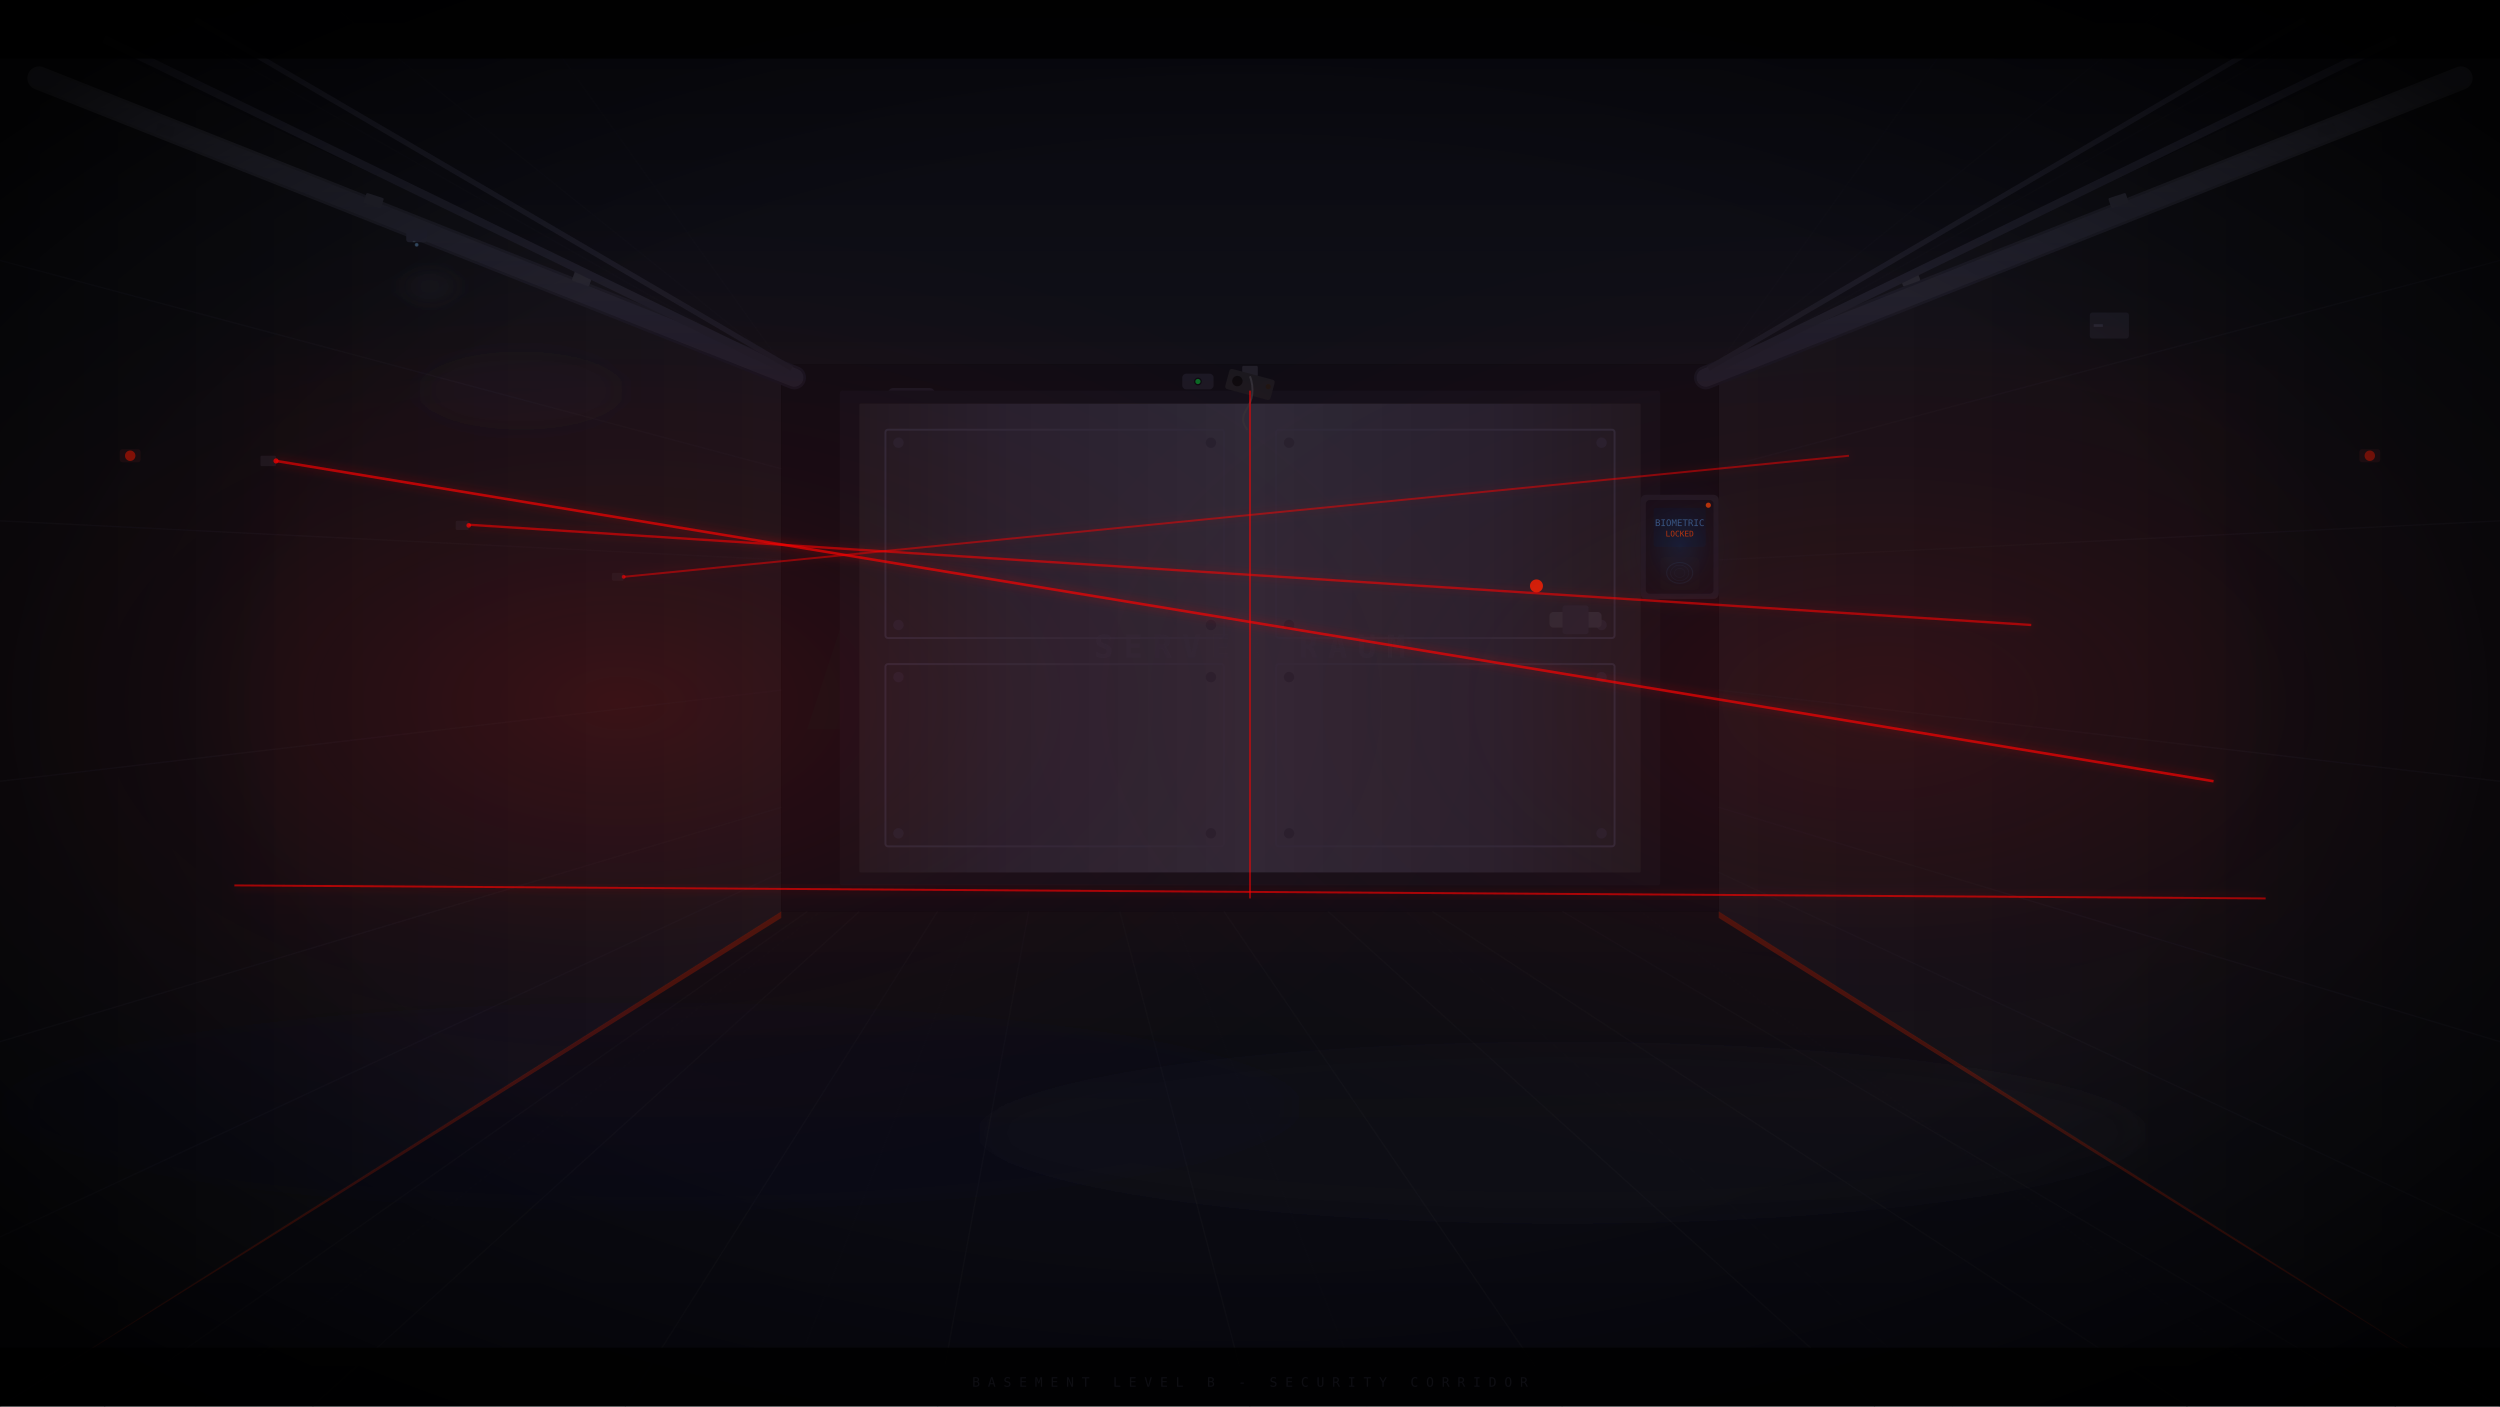
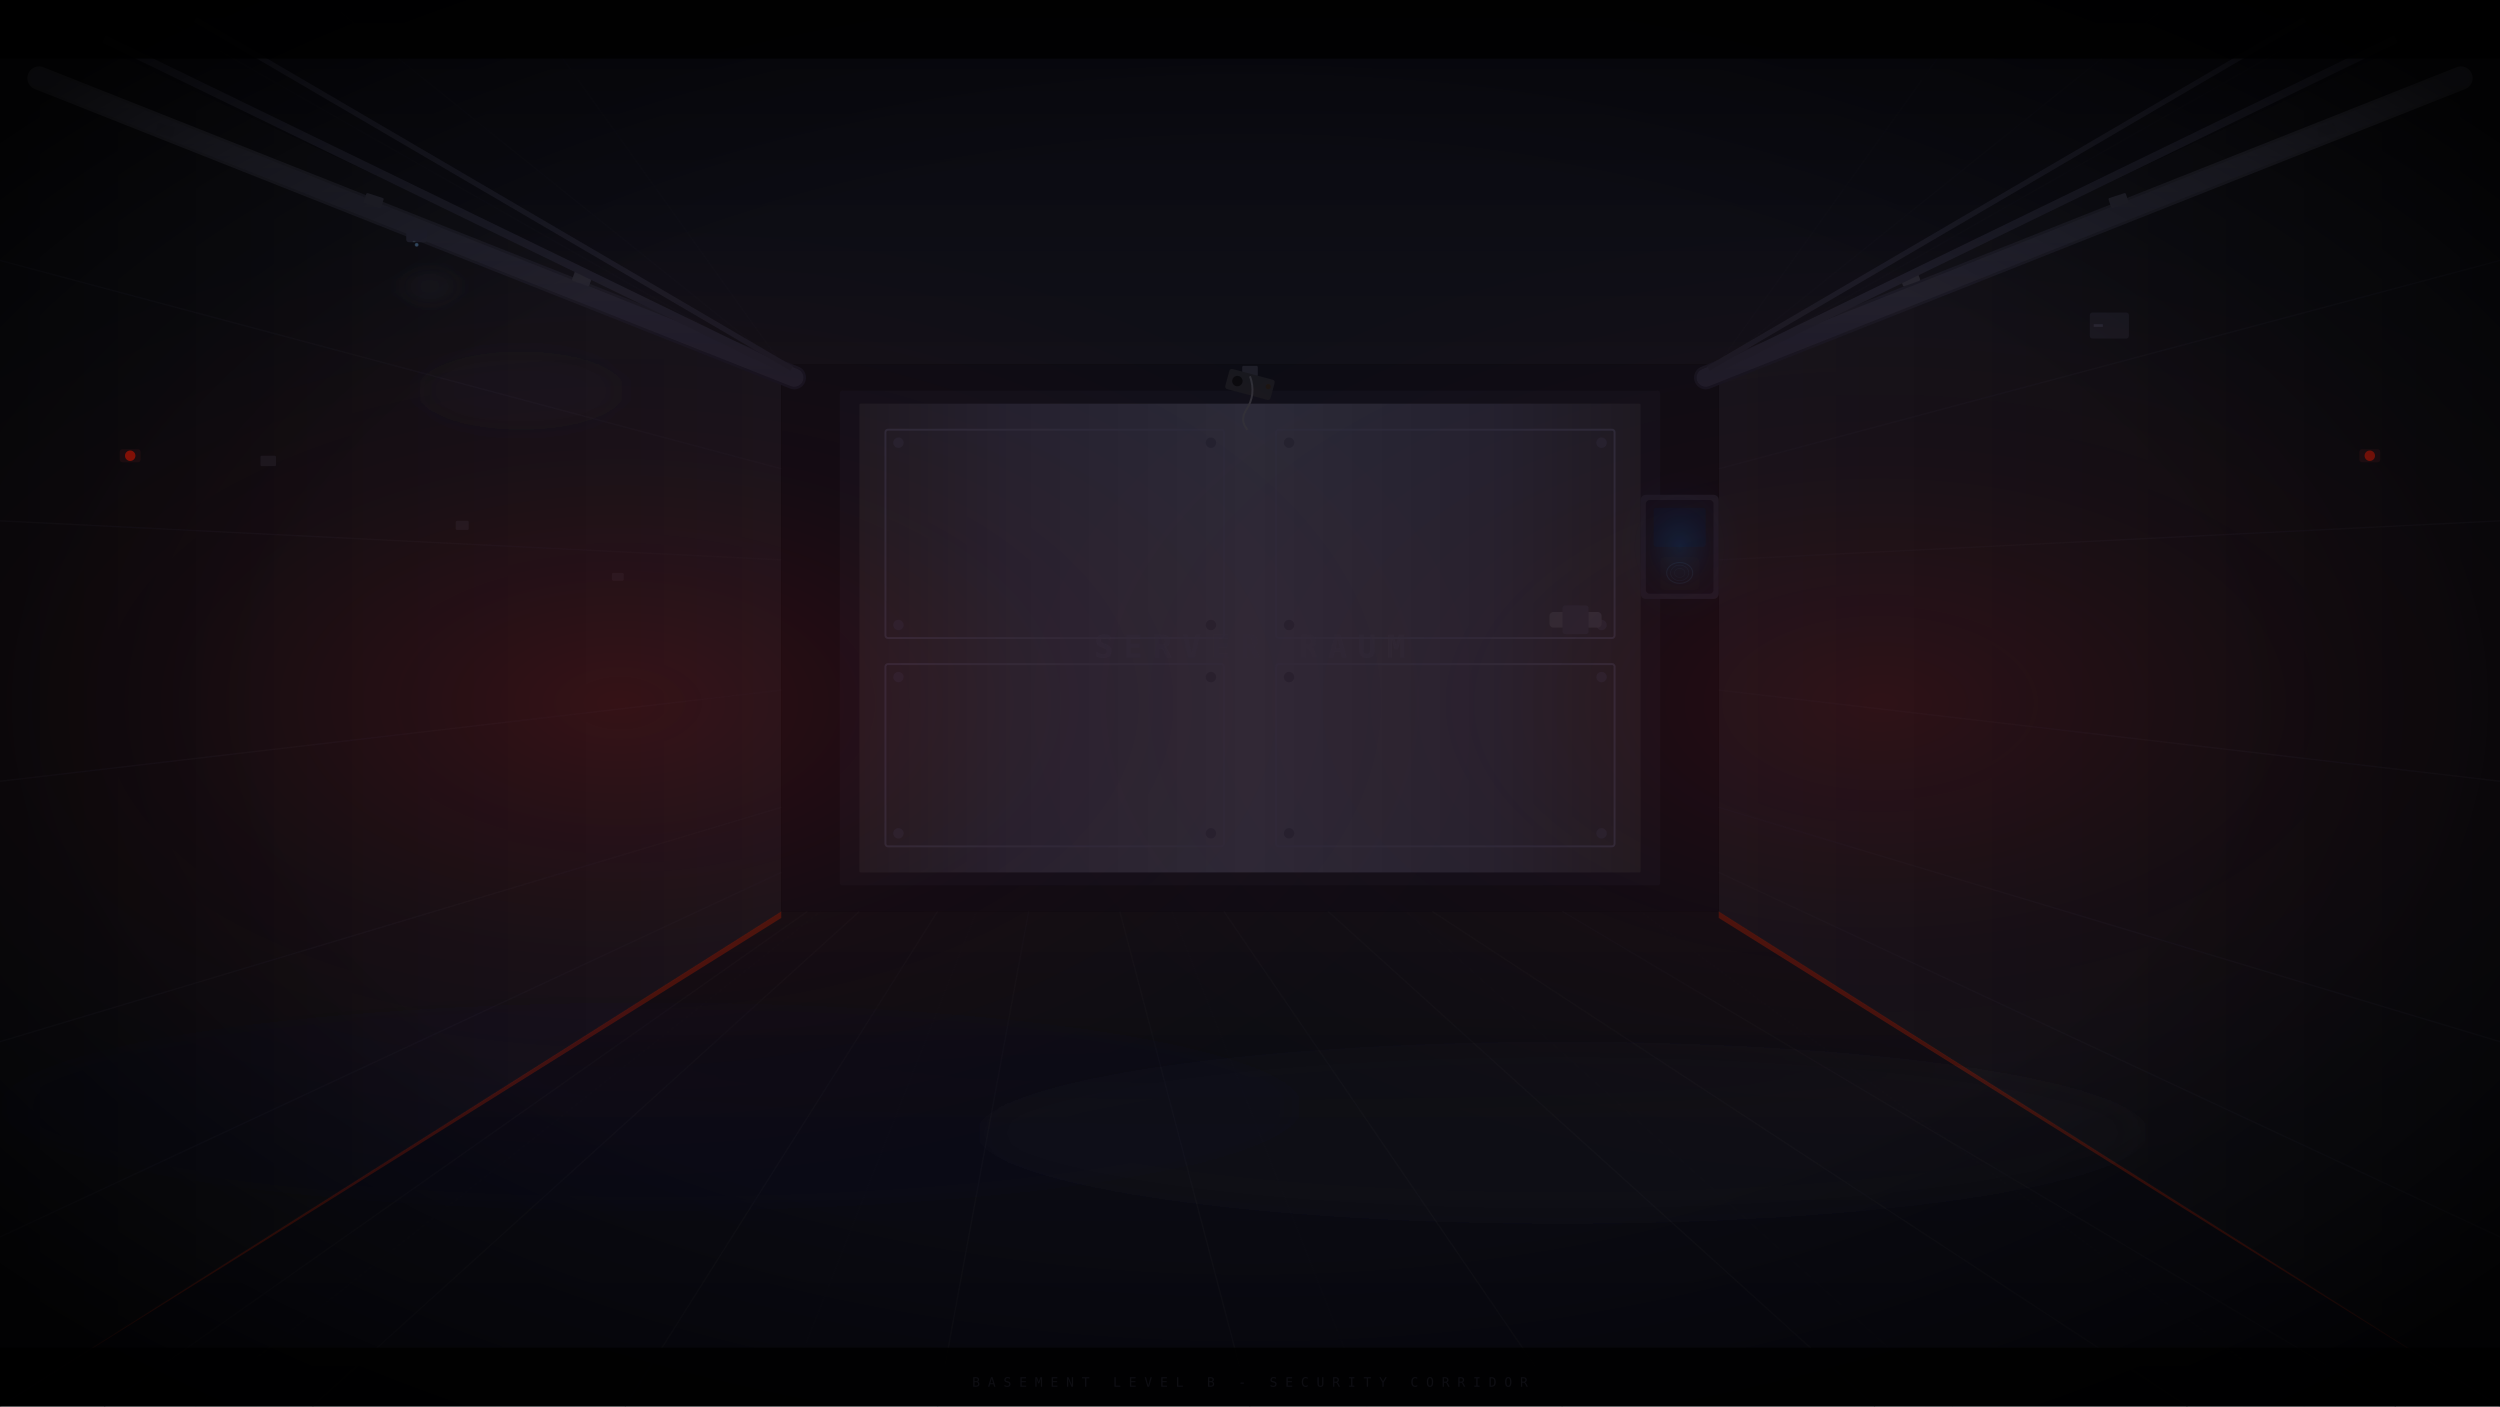
<svg xmlns="http://www.w3.org/2000/svg" viewBox="0 0 1920 1080">
  <defs>
    <linearGradient id="wallLeft" x1="0" y1="0" x2="1" y2="0">
      <stop offset="0%" stop-color="#0a0a0e" />
      <stop offset="100%" stop-color="#14141c" />
    </linearGradient>
    <linearGradient id="wallRight" x1="0" y1="0" x2="1" y2="0">
      <stop offset="0%" stop-color="#14141c" />
      <stop offset="100%" stop-color="#0a0a0e" />
    </linearGradient>
    <linearGradient id="floor" x1="0" y1="0" x2="0" y2="1">
      <stop offset="0%" stop-color="#0e0e14" />
      <stop offset="100%" stop-color="#080810" />
    </linearGradient>
    <linearGradient id="ceiling" x1="0" y1="1" x2="0" y2="0">
      <stop offset="0%" stop-color="#101018" />
      <stop offset="100%" stop-color="#08080e" />
    </linearGradient>
    <radialGradient id="emergencyRed1" cx="25%" cy="50%" r="35%">
      <stop offset="0%" stop-color="rgba(255,20,10,0.15)" />
      <stop offset="50%" stop-color="rgba(200,10,5,0.05)" />
      <stop offset="100%" stop-color="rgba(150,5,0,0)" />
    </radialGradient>
    <radialGradient id="emergencyRed2" cx="75%" cy="50%" r="35%">
      <stop offset="0%" stop-color="rgba(255,20,10,0.12)" />
      <stop offset="50%" stop-color="rgba(200,10,5,0.04)" />
      <stop offset="100%" stop-color="rgba(150,5,0,0)" />
    </radialGradient>
    <radialGradient id="laserGlowRed" cx="50%" cy="50%" r="50%">
      <stop offset="0%" stop-color="rgba(255,0,0,0.8)" />
      <stop offset="30%" stop-color="rgba(255,0,0,0.3)" />
      <stop offset="100%" stop-color="rgba(255,0,0,0)" />
    </radialGradient>
    <radialGradient id="laserGlowGreen" cx="50%" cy="50%" r="50%">
      <stop offset="0%" stop-color="rgba(0,255,60,0.6)" />
      <stop offset="30%" stop-color="rgba(0,200,40,0.2)" />
      <stop offset="100%" stop-color="rgba(0,150,30,0)" />
    </radialGradient>
    <radialGradient id="panelGlow" cx="50%" cy="50%" r="50%">
      <stop offset="0%" stop-color="rgba(0,150,255,0.4)" />
      <stop offset="50%" stop-color="rgba(0,100,200,0.1)" />
      <stop offset="100%" stop-color="rgba(0,60,150,0)" />
    </radialGradient>
    <linearGradient id="steelDoor" x1="0" y1="0" x2="1" y2="0">
      <stop offset="0%" stop-color="#1a1a22" />
      <stop offset="20%" stop-color="#222230" />
      <stop offset="50%" stop-color="#2a2a38" />
      <stop offset="80%" stop-color="#222230" />
      <stop offset="100%" stop-color="#1a1a22" />
    </linearGradient>
    <linearGradient id="pipeGrad" x1="0" y1="0" x2="0" y2="1">
      <stop offset="0%" stop-color="#282830" />
      <stop offset="40%" stop-color="#1e1e28" />
      <stop offset="100%" stop-color="#141420" />
    </linearGradient>
    <radialGradient id="steamPatch" cx="50%" cy="50%" r="50%">
      <stop offset="0%" stop-color="rgba(100,110,130,0.15)" />
      <stop offset="100%" stop-color="rgba(80,90,110,0)" />
    </radialGradient>
    <radialGradient id="sparkGlow" cx="50%" cy="50%" r="50%">
      <stop offset="0%" stop-color="rgba(255,200,50,0.9)" />
      <stop offset="40%" stop-color="rgba(255,150,20,0.3)" />
      <stop offset="100%" stop-color="rgba(200,100,0,0)" />
    </radialGradient>
    <radialGradient id="sensorEye" cx="50%" cy="50%" r="50%">
      <stop offset="0%" stop-color="#304050" />
      <stop offset="70%" stop-color="#202830" />
      <stop offset="100%" stop-color="#101820" />
    </radialGradient>
    <radialGradient id="vignette" cx="50%" cy="50%" r="65%">
      <stop offset="0%" stop-color="rgba(0,0,0,0)" />
      <stop offset="60%" stop-color="rgba(0,0,0,0)" />
      <stop offset="85%" stop-color="rgba(0,0,0,0.4)" />
      <stop offset="100%" stop-color="rgba(0,0,0,0.8)" />
    </radialGradient>
    <filter id="blur3">
      <feGaussianBlur stdDeviation="3" />
    </filter>
    <filter id="blur8">
      <feGaussianBlur stdDeviation="8" />
    </filter>
    <filter id="blur15">
      <feGaussianBlur stdDeviation="15" />
    </filter>
    <filter id="blur25">
      <feGaussianBlur stdDeviation="25" />
    </filter>
  </defs>
  <rect width="1920" height="1080" fill="#06060a" />
  <polygon points="0,0 1920,0 1320,280 600,280" fill="url(#ceiling)" />
  <polygon points="0,1080 1920,1080 1320,700 600,700" fill="url(#floor)" />
  <polygon points="0,0 600,280 600,700 0,1080" fill="url(#wallLeft)" />
  <polygon points="1920,0 1320,280 1320,700 1920,1080" fill="url(#wallRight)" />
  <rect x="600" y="280" width="720" height="420" fill="#0c0c14" />
  <g stroke="#1a1a24" stroke-width="1" opacity="0.4">
    <line x1="0" y1="200" x2="600" y2="360" />
    <line x1="0" y1="400" x2="600" y2="430" />
    <line x1="0" y1="600" x2="600" y2="530" />
    <line x1="0" y1="800" x2="600" y2="620" />
    <line x1="0" y1="950" x2="600" y2="670" />
    <line x1="100" y1="0" x2="610" y2="290" opacity="0.3" />
    <line x1="250" y1="0" x2="605" y2="285" opacity="0.3" />
    <line x1="400" y1="0" x2="602" y2="282" opacity="0.25" />
  </g>
  <g stroke="#1a1a24" stroke-width="1" opacity="0.4">
    <line x1="1920" y1="200" x2="1320" y2="360" />
    <line x1="1920" y1="400" x2="1320" y2="430" />
    <line x1="1920" y1="600" x2="1320" y2="530" />
    <line x1="1920" y1="800" x2="1320" y2="620" />
    <line x1="1920" y1="950" x2="1320" y2="670" />
    <line x1="1820" y1="0" x2="1310" y2="290" opacity="0.3" />
    <line x1="1670" y1="0" x2="1315" y2="285" opacity="0.3" />
    <line x1="1520" y1="0" x2="1318" y2="282" opacity="0.25" />
  </g>
  <g stroke="#18181e" stroke-width="1" opacity="0.35">
    <line x1="0" y1="1080" x2="600" y2="700" />
    <line x1="80" y1="1080" x2="620" y2="700" />
    <line x1="240" y1="1080" x2="660" y2="700" />
    <line x1="480" y1="1080" x2="720" y2="700" />
    <line x1="720" y1="1080" x2="790" y2="700" />
    <line x1="960" y1="1080" x2="860" y2="700" />
    <line x1="1200" y1="1080" x2="940" y2="700" />
    <line x1="1440" y1="1080" x2="1020" y2="700" />
    <line x1="1680" y1="1080" x2="1100" y2="700" />
    <line x1="1840" y1="1080" x2="1200" y2="700" />
    <line x1="1920" y1="1080" x2="1320" y2="700" />
    <line x1="150" y1="1080" x2="630" y2="700" opacity="0.2" />
    <line x1="600" y1="1080" x2="750" y2="700" opacity="0.2" />
    <line x1="1050" y1="1080" x2="900" y2="700" opacity="0.2" />
    <line x1="1500" y1="1080" x2="1080" y2="700" opacity="0.2" />
    <line x1="1770" y1="1080" x2="1260" y2="700" opacity="0.2" />
  </g>
  <g>
    <line x1="30" y1="60" x2="610" y2="290" stroke="url(#pipeGrad)" stroke-width="18" stroke-linecap="round" />
    <line x1="30" y1="60" x2="610" y2="290" stroke="#303040" stroke-width="14" stroke-linecap="round" opacity="0.3" />
    <rect x="120" y="96" width="14" height="8" fill="#252530" transform="rotate(15,127,100)" rx="1" />
    <rect x="280" y="150" width="14" height="8" fill="#252530" transform="rotate(18,287,154)" rx="1" />
    <rect x="440" y="210" width="14" height="8" fill="#252530" transform="rotate(20,447,214)" rx="1" />
    <line x1="1890" y1="60" x2="1310" y2="290" stroke="url(#pipeGrad)" stroke-width="18" stroke-linecap="round" />
    <line x1="1890" y1="60" x2="1310" y2="290" stroke="#303040" stroke-width="14" stroke-linecap="round" opacity="0.3" />
    <rect x="1780" y="96" width="14" height="8" fill="#252530" transform="rotate(-15,1787,100)" rx="1" />
    <rect x="1620" y="150" width="14" height="8" fill="#252530" transform="rotate(-18,1627,154)" rx="1" />
    <rect x="1460" y="210" width="14" height="8" fill="#252530" transform="rotate(-20,1467,214)" rx="1" />
    <line x1="80" y1="30" x2="605" y2="285" stroke="#1c1c28" stroke-width="6" />
    <line x1="1840" y1="30" x2="1315" y2="285" stroke="#1c1c28" stroke-width="6" />
    <line x1="150" y1="15" x2="608" y2="283" stroke="#1a1a25" stroke-width="4" />
    <line x1="1770" y1="15" x2="1312" y2="283" stroke="#1a1a25" stroke-width="4" />
  </g>
  <g transform="translate(320,180)">
    <rect x="-8" y="-4" width="16" height="10" fill="#222230" rx="2" />
    <rect x="-3" y="5" width="2" height="1" fill="#405060" opacity="0.6" />
    <circle cx="0" cy="8" r="1.5" fill="rgba(80,120,160,0.5)">
      <animate attributeName="cy" values="8;180;8" dur="3s" repeatCount="indefinite" />
      <animate attributeName="opacity" values="0.5;0.3;0" dur="3s" repeatCount="indefinite" />
      <animate attributeName="r" values="1.5;1;0.5" dur="3s" repeatCount="indefinite" />
    </circle>
    <circle cx="0" cy="8" r="1" fill="rgba(80,120,160,0.4)">
      <animate attributeName="cy" values="8;180;8" dur="3s" begin="1.5s" repeatCount="indefinite" />
      <animate attributeName="opacity" values="0.4;0.2;0" dur="3s" begin="1.5s" repeatCount="indefinite" />
    </circle>
    <ellipse cx="10" cy="40" rx="30" ry="15" fill="url(#steamPatch)" filter="url(#blur8)">
      <animate attributeName="cx" values="10;30;10" dur="8s" repeatCount="indefinite" />
      <animate attributeName="cy" values="40;25;40" dur="8s" repeatCount="indefinite" />
      <animate attributeName="opacity" values="0.8;0.3;0.8" dur="8s" repeatCount="indefinite" />
    </ellipse>
  </g>
  <g transform="translate(1620,250)">
    <rect x="-15" y="-10" width="30" height="20" fill="#1a1a24" rx="2" />
    <line x1="-12" y1="0" x2="-5" y2="0" stroke="#2a2a38" stroke-width="2" />
    <line x1="5" y1="-3" x2="12" y2="3" stroke="#ff8800" stroke-width="1.5" opacity="0">
      <animate attributeName="opacity" values="0;0;0;0;0;1;0;0;0;0;0;0.8;0;0;0;0" dur="4s" repeatCount="indefinite" />
    </line>
    <circle cx="8" cy="0" r="8" fill="url(#sparkGlow)" opacity="0">
      <animate attributeName="opacity" values="0;0;0;0;0;0.9;0;0;0;0;0;0.7;0;0;0;0" dur="4s" repeatCount="indefinite" />
    </circle>
    <circle cx="8" cy="0" r="20" fill="url(#sparkGlow)" opacity="0" filter="url(#blur3)">
      <animate attributeName="opacity" values="0;0;0;0;0;0.4;0;0;0;0;0;0.3;0;0;0;0" dur="4s" repeatCount="indefinite" />
    </circle>
    <circle cx="10" cy="5" r="0.8" fill="#ffcc00" opacity="0">
      <animate attributeName="opacity" values="0;0;0;0;0;1;0.5;0;0;0;0;0;0;0;0;0" dur="4s" repeatCount="indefinite" />
      <animate attributeName="cy" values="5;60;5" dur="4s" repeatCount="indefinite" />
    </circle>
    <circle cx="6" cy="3" r="0.6" fill="#ff9900" opacity="0">
      <animate attributeName="opacity" values="0;0;0;0;0;0.8;0.4;0;0;0;0;0;0;0;0;0" dur="4s" repeatCount="indefinite" />
      <animate attributeName="cy" values="3;50;3" dur="4s" repeatCount="indefinite" />
      <animate attributeName="cx" values="6;-5;6" dur="4s" repeatCount="indefinite" />
    </circle>
    <circle cx="12" cy="6" r="0.5" fill="#ffaa00" opacity="0">
      <animate attributeName="opacity" values="0;0;0;0;0;0;0;0;0;0;0;0.9;0.3;0;0;0" dur="4s" repeatCount="indefinite" />
      <animate attributeName="cy" values="6;45;6" dur="4s" repeatCount="indefinite" />
      <animate attributeName="cx" values="12;20;12" dur="4s" repeatCount="indefinite" />
-     </circle>
-   </g>
-   <g transform="translate(700,310)">
-     <rect x="-18" y="-12" width="36" height="18" rx="4" fill="#181824" />
-     <rect x="-14" y="-8" width="28" height="12" rx="2" fill="url(#sensorEye)" />
-     <circle cx="0" cy="-2" r="5" fill="#0a0a12" />
-     <circle cx="0" cy="-2" r="3" fill="#00ff40" opacity="0.6">
-       <animate attributeName="opacity" values="0.6;0.1;0.6" dur="2s" repeatCount="indefinite" />
-     </circle>
-     <circle cx="0" cy="-2" r="8" fill="none" stroke="#00ff40" stroke-width="0.5" opacity="0">
-       <animate attributeName="opacity" values="0;0.3;0" dur="2s" repeatCount="indefinite" />
-       <animate attributeName="r" values="8;16;8" dur="2s" repeatCount="indefinite" />
-     </circle>
-     <polygon points="0,6 -80,250 80,250" fill="rgba(0,200,60,0.02)">
-       <animate attributeName="opacity" values="1;0.3;1" dur="2s" repeatCount="indefinite" />
-     </polygon>
-   </g>
-   <g transform="translate(1100,330)">
-     <rect x="-16" y="-10" width="32" height="16" rx="3" fill="#181824" />
-     <rect x="-12" y="-7" width="24" height="10" rx="2" fill="url(#sensorEye)" />
-     <circle cx="0" cy="-2" r="4" fill="#0a0a12" />
-     <circle cx="0" cy="-2" r="2.5" fill="#00ff40" opacity="0.5">
-       <animate attributeName="opacity" values="0.5;0.1;0.5" dur="2.3s" repeatCount="indefinite" />
-     </circle>
-     <polygon points="0,5 -60,200 60,200" fill="rgba(0,200,60,0.015)">
-       <animate attributeName="opacity" values="1;0.2;1" dur="2.3s" repeatCount="indefinite" />
-     </polygon>
-   </g>
-   <g transform="translate(920,295)">
-     <rect x="-12" y="-8" width="24" height="12" rx="3" fill="#181824" />
-     <circle cx="0" cy="-2" r="3" fill="#0a0a12" />
-     <circle cx="0" cy="-2" r="2" fill="#00ff40" opacity="0.4">
-       <animate attributeName="opacity" values="0.4;0.08;0.4" dur="1.8s" repeatCount="indefinite" />
    </circle>
  </g>
  <g transform="translate(660, 310)">
    <rect x="-15" y="-10" width="630" height="380" fill="#10101a" rx="2" />
    <rect x="0" y="0" width="600" height="360" fill="url(#steelDoor)" rx="1" />
    <rect x="20" y="20" width="260" height="160" fill="none" stroke="#2a2a3a" stroke-width="1.5" rx="2" />
    <rect x="320" y="20" width="260" height="160" fill="none" stroke="#2a2a3a" stroke-width="1.5" rx="2" />
    <rect x="20" y="200" width="260" height="140" fill="none" stroke="#2a2a3a" stroke-width="1.5" rx="2" />
    <rect x="320" y="200" width="260" height="140" fill="none" stroke="#2a2a3a" stroke-width="1.5" rx="2" />
    <g fill="#222230">
      <circle cx="30" cy="30" r="4" />
      <circle cx="270" cy="30" r="4" />
      <circle cx="30" cy="170" r="4" />
      <circle cx="270" cy="170" r="4" />
      <circle cx="330" cy="30" r="4" />
      <circle cx="570" cy="30" r="4" />
      <circle cx="330" cy="170" r="4" />
      <circle cx="570" cy="170" r="4" />
      <circle cx="30" cy="210" r="4" />
      <circle cx="270" cy="210" r="4" />
      <circle cx="30" cy="330" r="4" />
      <circle cx="270" cy="330" r="4" />
      <circle cx="330" cy="210" r="4" />
      <circle cx="570" cy="210" r="4" />
      <circle cx="330" cy="330" r="4" />
      <circle cx="570" cy="330" r="4" />
    </g>
    <text x="300" y="195" text-anchor="middle" font-family="monospace" font-weight="bold" font-size="24" fill="#2a2a3a" letter-spacing="8" opacity="0.5">SERVER RAUM</text>
    <rect x="530" y="160" width="40" height="12" rx="3" fill="#2a2a36" />
    <rect x="540" y="155" width="20" height="22" rx="2" fill="#222230" />
-     <circle cx="520" cy="140" r="5" fill="#ff2200" opacity="0.8">
-       <animate attributeName="opacity" values="0.8;0.3;0.8" dur="2s" repeatCount="indefinite" />
-     </circle>
-     <circle cx="520" cy="140" r="12" fill="none" stroke="#ff2200" stroke-width="0.5" opacity="0">
-       <animate attributeName="opacity" values="0;0.3;0" dur="2s" repeatCount="indefinite" />
-       <animate attributeName="r" values="12;22;12" dur="2s" repeatCount="indefinite" />
-     </circle>
  </g>
  <g transform="translate(1290, 420)">
    <rect x="-30" y="-40" width="60" height="80" rx="4" fill="#181824" />
    <rect x="-26" y="-36" width="52" height="72" rx="3" fill="#0e0e18" />
    <rect x="-20" y="-30" width="40" height="30" rx="2" fill="#0a1020" />
    <rect x="-15" y="8" width="30" height="25" rx="3" fill="#101018" />
    <ellipse cx="0" cy="20" rx="10" ry="8" fill="none" stroke="#1a2838" stroke-width="0.8" opacity="0.5" />
    <ellipse cx="0" cy="20" rx="7" ry="6" fill="none" stroke="#1a2838" stroke-width="0.5" opacity="0.4" />
    <ellipse cx="0" cy="20" rx="4" ry="3.5" fill="none" stroke="#1a2838" stroke-width="0.5" opacity="0.3" />
-     <circle cx="22" cy="-32" r="2" fill="#ff4400" opacity="0.7">
-       <animate attributeName="opacity" values="0.7;0.2;0.7" dur="1.5s" repeatCount="indefinite" />
-     </circle>
    <ellipse cx="0" cy="0" rx="50" ry="60" fill="url(#panelGlow)" opacity="0.3" />
-     <text x="0" y="-16" text-anchor="middle" font-family="monospace" font-size="7" fill="#4488cc" opacity="0.6">BIOMETRIC</text>
-     <text x="0" y="-8" text-anchor="middle" font-family="monospace" font-size="6" fill="#ff4400" opacity="0.7">LOCKED</text>
  </g>
  <g transform="translate(960, 285)">
    <rect x="-6" y="-4" width="12" height="8" fill="#1e1e28" rx="1" />
    <rect x="-18" y="2" width="36" height="16" rx="2" fill="#18181e" transform="rotate(15,-1,10)" />
    <circle cx="-10" cy="10" r="4" fill="#0a0a0e" transform="rotate(15,-1,10)" />
    <path d="M0,4 Q5,18 -3,30 Q-8,38 -2,45" fill="none" stroke="#303038" stroke-width="1.5">
      <animate attributeName="d" values="M0,4 Q5,18 -3,30 Q-8,38 -2,45;M0,4 Q7,20 -1,32 Q-6,40 0,47;M0,4 Q5,18 -3,30 Q-8,38 -2,45" dur="5s" repeatCount="indefinite" />
    </path>
    <circle cx="14" cy="8" r="2" fill="#221100" opacity="0.4" transform="rotate(15,-1,10)" />
  </g>
  <g>
    <rect x="200" y="350" width="12" height="8" rx="1" fill="#1a1a22" />
-     <circle cx="212" cy="354" r="2" fill="#ff0000" opacity="0.8">
-       <animate attributeName="opacity" values="0.8;0.3;0.8" dur="1.5s" repeatCount="indefinite" />
-     </circle>
    <rect x="350" y="400" width="10" height="7" rx="1" fill="#1a1a22" />
-     <circle cx="360" cy="403.5" r="1.8" fill="#ff0000" opacity="0.7">
-       <animate attributeName="opacity" values="0.7;0.2;0.7" dur="1.8s" begin="0.3s" repeatCount="indefinite" />
-     </circle>
    <rect x="470" y="440" width="9" height="6" rx="1" fill="#1a1a22" />
-     <circle cx="479" cy="443" r="1.5" fill="#ff0000" opacity="0.6">
-       <animate attributeName="opacity" values="0.6;0.15;0.6" dur="2s" begin="0.7s" repeatCount="indefinite" />
-     </circle>
-   </g>
-   <g opacity="0.7">
-     <line x1="212" y1="354" x2="1700" y2="600" stroke="#ff0000" stroke-width="2">
-       <animate attributeName="y2" values="600;500;650;550;600" dur="6s" repeatCount="indefinite" />
-     </line>
-     <line x1="212" y1="354" x2="1700" y2="600" stroke="#ff0000" stroke-width="8" opacity="0.15" filter="url(#blur3)">
-       <animate attributeName="y2" values="600;500;650;550;600" dur="6s" repeatCount="indefinite" />
-     </line>
-   </g>
-   <g opacity="0.6">
-     <line x1="360" y1="403" x2="1560" y2="480" stroke="#ff0000" stroke-width="1.8">
-       <animate attributeName="y1" values="403;380;420;390;403" dur="8s" repeatCount="indefinite" />
-       <animate attributeName="y2" values="480;500;460;490;480" dur="8s" repeatCount="indefinite" />
-     </line>
-     <line x1="360" y1="403" x2="1560" y2="480" stroke="#ff0000" stroke-width="7" opacity="0.12" filter="url(#blur3)">
-       <animate attributeName="y1" values="403;380;420;390;403" dur="8s" repeatCount="indefinite" />
-       <animate attributeName="y2" values="480;500;460;490;480" dur="8s" repeatCount="indefinite" />
-     </line>
-   </g>
-   <g opacity="0.5">
-     <line x1="479" y1="443" x2="1420" y2="350" stroke="#ff0000" stroke-width="1.5">
-       <animate attributeName="x2" values="1420;1350;1450;1380;1420" dur="7s" repeatCount="indefinite" />
-       <animate attributeName="y2" values="350;370;340;360;350" dur="7s" repeatCount="indefinite" />
-     </line>
-     <line x1="479" y1="443" x2="1420" y2="350" stroke="#ff0000" stroke-width="6" opacity="0.1" filter="url(#blur3)">
-       <animate attributeName="x2" values="1420;1350;1450;1380;1420" dur="7s" repeatCount="indefinite" />
-       <animate attributeName="y2" values="350;370;340;360;350" dur="7s" repeatCount="indefinite" />
-     </line>
-   </g>
-   <g opacity="0.65">
-     <line x1="180" y1="680" x2="1740" y2="690" stroke="#ff0000" stroke-width="1.5" />
-     <line x1="180" y1="680" x2="1740" y2="690" stroke="#ff0000" stroke-width="6" opacity="0.12" filter="url(#blur3)" />
-     <line x1="180" y1="684" x2="1740" y2="694" stroke="#ff0000" stroke-width="4" opacity="0.04" filter="url(#blur8)" />
-   </g>
-   <g opacity="0.55">
-     <line x1="960" y1="300" x2="960" y2="690" stroke="#ff0000" stroke-width="1.5">
-       <animate attributeName="x1" values="960;800;1100;900;960" dur="10s" repeatCount="indefinite" />
-       <animate attributeName="x2" values="960;820;1080;910;960" dur="10s" repeatCount="indefinite" />
-     </line>
-     <line x1="960" y1="300" x2="960" y2="690" stroke="#ff0000" stroke-width="8" opacity="0.08" filter="url(#blur3)">
-       <animate attributeName="x1" values="960;800;1100;900;960" dur="10s" repeatCount="indefinite" />
-       <animate attributeName="x2" values="960;820;1080;910;960" dur="10s" repeatCount="indefinite" />
-     </line>
-   </g>
-   <rect x="200" y="280" width="1520" height="430" fill="rgba(255,0,0,0.02)" filter="url(#blur25)">
-     <animate attributeName="opacity" values="1;0.5;0.8;0.4;1" dur="5s" repeatCount="indefinite" />
-   </rect>
+   </g>
  <g transform="translate(100, 350)">
    <rect x="-8" y="-5" width="16" height="10" rx="2" fill="#201015" />
    <circle cx="0" cy="0" r="4" fill="#ff1a00" opacity="0.6">
      <animate attributeName="opacity" values="0.6;0.2;0.5;0.1;0.6" dur="3s" repeatCount="indefinite" />
    </circle>
    <circle cx="0" cy="0" r="15" fill="#ff1a00" opacity="0" filter="url(#blur8)">
      <animate attributeName="opacity" values="0.15;0.03;0.1;0.02;0.15" dur="3s" repeatCount="indefinite" />
    </circle>
  </g>
  <g transform="translate(1820, 350)">
    <rect x="-8" y="-5" width="16" height="10" rx="2" fill="#201015" />
    <circle cx="0" cy="0" r="4" fill="#ff1a00" opacity="0.5">
      <animate attributeName="opacity" values="0.5;0.15;0.4;0.08;0.5" dur="3.2s" begin="0.5s" repeatCount="indefinite" />
    </circle>
    <circle cx="0" cy="0" r="15" fill="#ff1a00" opacity="0" filter="url(#blur8)">
      <animate attributeName="opacity" values="0.12;0.02;0.08;0.01;0.12" dur="3.2s" begin="0.5s" repeatCount="indefinite" />
    </circle>
  </g>
  <g opacity="0.3">
    <polygon points="0,1080 600,700 600,705 0,1080" fill="#cc2200">
      <animate attributeName="opacity" values="1;0.3;1" dur="2s" repeatCount="indefinite" />
    </polygon>
    <polygon points="1920,1080 1320,700 1320,705 1920,1080" fill="#cc2200">
      <animate attributeName="opacity" values="0.3;1;0.3" dur="2s" repeatCount="indefinite" />
    </polygon>
  </g>
  <rect width="1920" height="1080" fill="url(#emergencyRed1)">
    <animate attributeName="opacity" values="1;0.5;0.8;0.3;1" dur="4s" repeatCount="indefinite" />
  </rect>
  <rect width="1920" height="1080" fill="url(#emergencyRed2)">
    <animate attributeName="opacity" values="0.6;1;0.4;0.8;0.6" dur="4.5s" repeatCount="indefinite" />
  </rect>
  <ellipse cx="500" cy="850" rx="500" ry="80" fill="rgba(60,65,80,0.06)" filter="url(#blur15)">
    <animate attributeName="cx" values="500;600;500" dur="20s" repeatCount="indefinite" />
  </ellipse>
  <ellipse cx="1200" cy="870" rx="450" ry="70" fill="rgba(60,65,80,0.05)" filter="url(#blur15)">
    <animate attributeName="cx" values="1200;1100;1200" dur="25s" repeatCount="indefinite" />
  </ellipse>
  <ellipse cx="960" cy="820" rx="600" ry="50" fill="rgba(50,55,70,0.04)" filter="url(#blur25)">
    <animate attributeName="cx" values="960;1050;960" dur="18s" repeatCount="indefinite" />
  </ellipse>
  <ellipse cx="400" cy="300" rx="80" ry="30" fill="rgba(80,90,110,0.06)" filter="url(#blur15)">
    <animate attributeName="cx" values="400;600;400" dur="15s" repeatCount="indefinite" />
    <animate attributeName="cy" values="300;280;300" dur="15s" repeatCount="indefinite" />
    <animate attributeName="opacity" values="1;0.4;1" dur="15s" repeatCount="indefinite" />
  </ellipse>
  <rect width="1920" height="1080" fill="url(#vignette)" />
  <rect x="0" y="0" width="1920" height="45" fill="#000" opacity="0.85" />
  <rect x="0" y="1035" width="1920" height="45" fill="#000" opacity="0.85" />
  <text x="960" y="1065" text-anchor="middle" font-family="monospace" font-size="10" fill="#2a2a3a" opacity="0.3" letter-spacing="6">BASEMENT LEVEL B - SECURITY CORRIDOR</text>
</svg>
